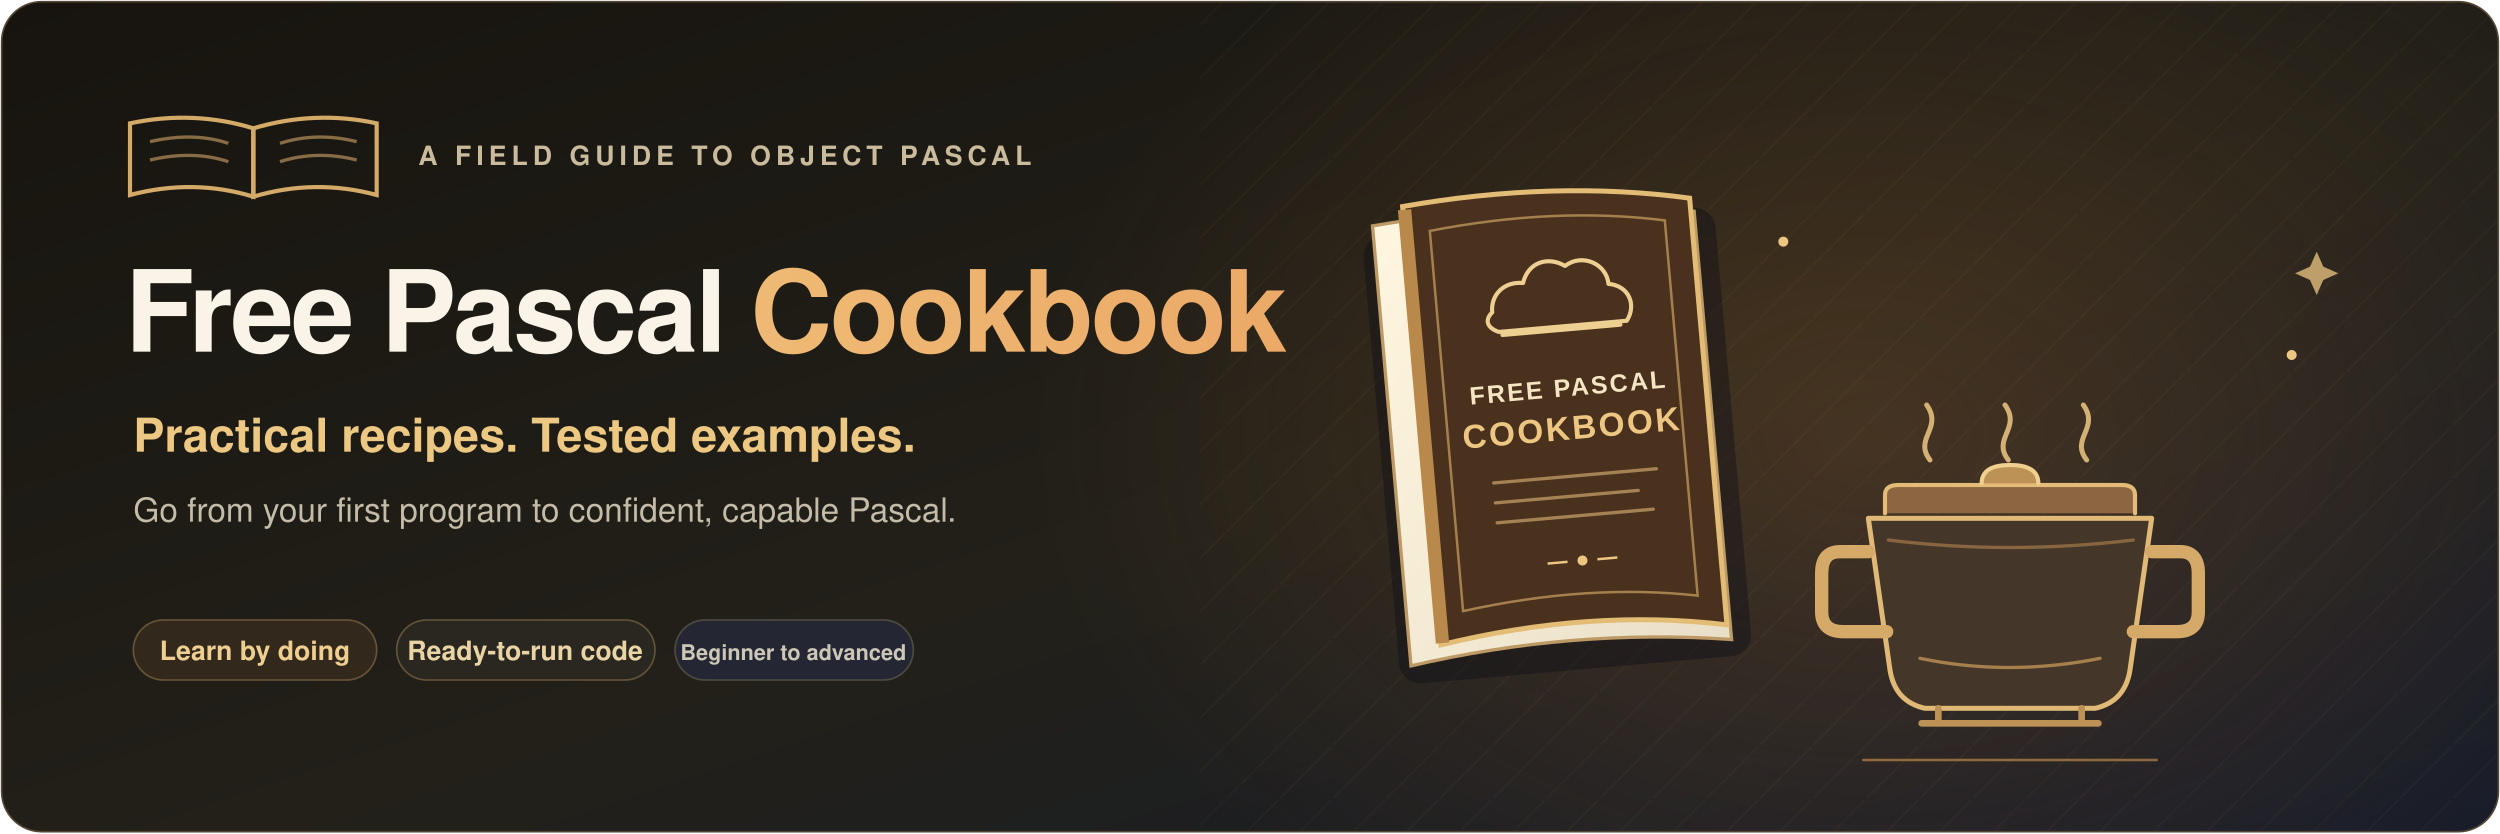
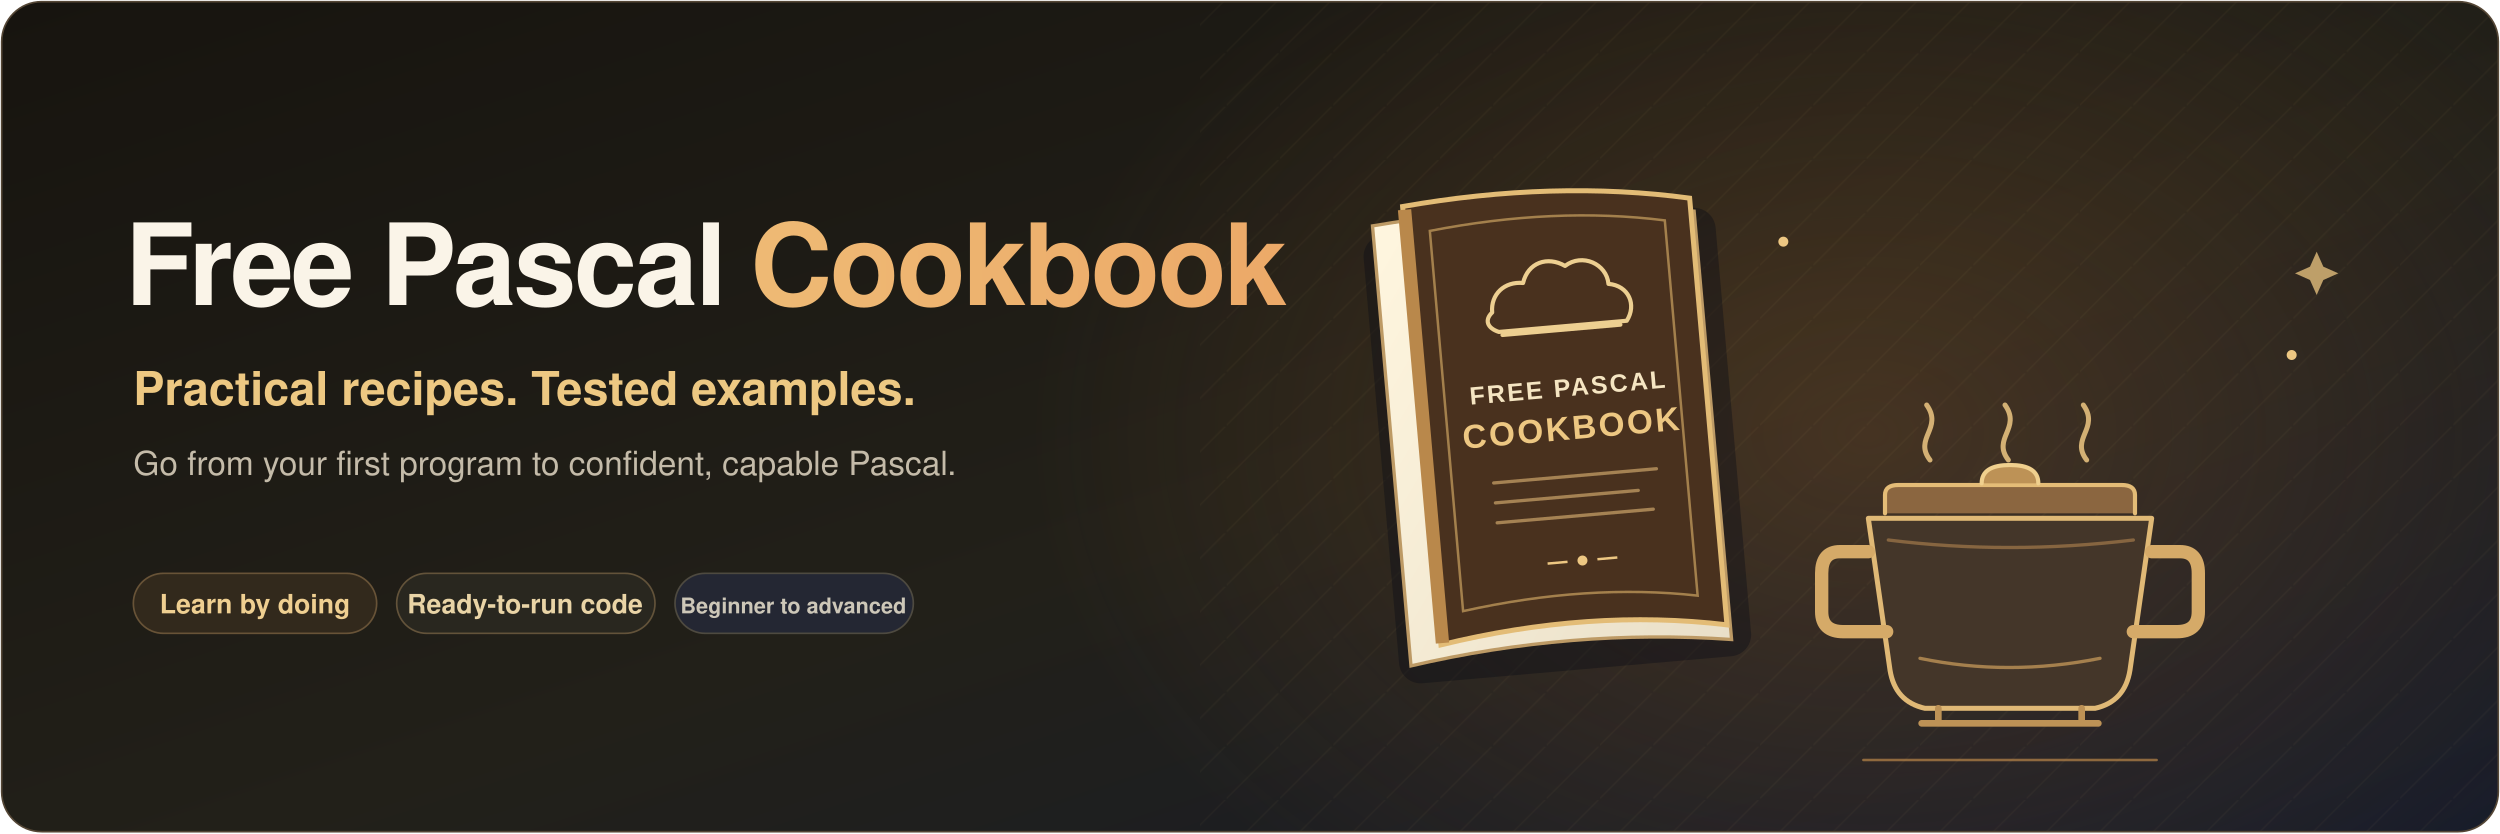
<svg xmlns="http://www.w3.org/2000/svg" width="1500" height="500" viewBox="0 0 1500 500" role="img" aria-labelledby="title desc">
  <defs>
    <linearGradient id="bg" x2="1" y2="1">
      <stop stop-color="#17140f" />
      <stop offset=".55" stop-color="#222019" />
      <stop offset="1" stop-color="#171c2a" />
    </linearGradient>
    <radialGradient id="glow">
      <stop stop-color="#a56832" stop-opacity=".28" />
      <stop offset="1" stop-color="#a56832" stop-opacity="0" />
    </radialGradient>
    <linearGradient id="gold" x2="1">
      <stop stop-color="#f1cd83" />
      <stop offset="1" stop-color="#eca968" />
    </linearGradient>
    <linearGradient id="page" x2="1" y2="1">
      <stop stop-color="#fff6df" />
      <stop offset="1" stop-color="#e9dfc8" />
    </linearGradient>
    <pattern id="grain" width="32" height="32" patternUnits="userSpaceOnUse">
      <path d="M0 31L31 0" stroke="#eacb8c" stroke-opacity=".035" />
    </pattern>
    <clipPath id="frame">
      <rect x="1" y="1" width="1498" height="498" rx="24" />
    </clipPath>
  </defs>
  <g clip-path="url(#frame)">
    <path fill="url(#bg)" d="M0 0H1500V500H0z" />
    <ellipse cx="1120" cy="260" rx="500" ry="360" fill="url(#glow)" />
    <path d="M720 0H1500V500H720z" fill="url(#grain)" />
  </g>
  <rect x="1" y="1" width="1498" height="498" rx="24" fill="none" stroke="#544635" />
-   <g font-family="Segoe UI, Helvetica, Arial, sans-serif">
-     <g transform="translate(78 68)">
-       <path d="M0 6Q38 -2 74 9V50Q38 39 0 49Z" fill="none" stroke="#d3aa68" stroke-width="2.5" />
-       <path d="M74 9Q111 -2 148 6V49Q111 39 74 50Z" fill="none" stroke="#d3aa68" stroke-width="2.5" />
-       <path d="M74 10V50" stroke="#d3aa68" stroke-width="2" />
-       <path d="M12 17Q38 11 59 18M12 28Q38 22 59 29M90 18Q112 11 136 17M90 29Q112 22 136 28" stroke="#886c45" stroke-width="2" fill="none" />
-       <text x="173" y="31" fill="#cabb9d" font-size="16" font-weight="600" letter-spacing="3">A FIELD GUIDE TO OBJECT PASCAL</text>
-     </g>
+   <g transform="translate(0 -28)" font-family="Segoe UI, Helvetica, Arial, sans-serif">
    <text x="75" y="211" fill="#faf4e8" font-size="68" font-weight="700" letter-spacing="-1.5">Free Pascal<tspan dx="14" fill="url(#gold)">Cookbook</tspan>
    </text>
    <text x="80" y="271" fill="#edc882" font-size="28" font-weight="600">Practical recipes. Tested examples.</text>
    <text x="80" y="313" fill="#c4bba9" font-size="20">Go from your first program to confident, capable Pascal.</text>
    <g transform="translate(80 372)" font-size="16" font-weight="600">
      <rect width="146" height="36" rx="18" fill="#32291c" stroke="#685337" />
      <text x="73" y="24" text-anchor="middle" fill="#efcf91">Learn by doing</text>
      <rect x="158" width="155" height="36" rx="18" fill="#29271f" stroke="#63533a" />
      <text x="235" y="24" text-anchor="middle" fill="#e9d4a6">Ready-to-run code</text>
      <rect x="325" width="143" height="36" rx="18" fill="#242733" stroke="#4e4a40" />
      <text x="396" y="24" text-anchor="middle" fill="#cdc7b8" font-size="13">Beginner to advanced</text>
    </g>
  </g>
  <g transform="translate(810 117) rotate(-5 105 135)">
    <rect x="17" y="17" width="212" height="270" rx="13" fill="#080b14" opacity=".38" />
    <path d="M24 11Q123 3 217 19V277Q122 262 24 276Z" fill="url(#page)" stroke="#bd9a65" stroke-width="2" />
    <path d="M43 1Q135 -7 215 11V268Q134 251 43 265Z" fill="#49311e" stroke="#e3bc76" stroke-width="3" />
    <path d="M44 3V264" stroke="#b9884b" stroke-width="8" />
    <path d="M58 17Q134 9 199 23V249Q134 236 58 246Z" fill="none" stroke="#c79e5f" stroke-opacity=".72" stroke-width="1.5" />
    <path d="M91 69C91 58 100 51 111 53C115 41 127 38 137 45C148 38 162 46 162 58C174 60 178 72 171 81H94C87 78 86 73 91 69Z" fill="none" stroke="#edcf91" stroke-width="2.5" stroke-linejoin="round" />
    <path d="M96 83H167" stroke="#edcf91" stroke-width="2.5" stroke-linecap="round" />
    <text x="132" y="123" text-anchor="middle" fill="#f5e5c2" font-family="Segoe UI, Arial, sans-serif" font-size="15" font-weight="700" letter-spacing="1.3">FREE PASCAL</text>
    <text x="132" y="149" text-anchor="middle" fill="#edc782" font-family="Segoe UI, Arial, sans-serif" font-size="20" font-weight="700" letter-spacing="1.5">COOKBOOK</text>
    <path d="M83 171H181M83 183H169M83 195H177" stroke="#bb9660" stroke-opacity=".8" stroke-width="2" stroke-linecap="round" />
    <circle cx="132" cy="222" r="3" fill="#edc782" />
    <path d="M111 222H123M141 222H153" stroke="#edc782" stroke-width="1.5" />
  </g>
  <g transform="translate(1084 276)" stroke-linecap="round" stroke-linejoin="round">
    <path d="M74 0C64 -13 82 -19 72 -33M121 0C111 -13 129 -19 119 -33M168 0C158 -13 176 -19 166 -33" fill="none" stroke="#edc782" stroke-width="3" opacity=".85" />
    <path d="M47 32V21Q47 15 55 15H189Q197 15 197 21V32" fill="#8b6640" stroke="#e4bc77" stroke-width="2.5" />
    <path d="M105 14Q105 3 122 3Q139 3 139 14" fill="#bd9256" stroke="#f0d08e" stroke-width="2.5" />
    <path d="M37 35H207L194 126Q191 145 173 149H71Q53 145 50 126Z" fill="#443629" stroke="#e0b976" stroke-width="3" />
    <path d="M49 48Q121 57 196 48" fill="none" stroke="#866540" stroke-width="2" />
    <path d="M37 55H20Q9 55 9 68V91Q9 103 22 103H48M207 55H224Q235 55 235 68V91Q235 103 222 103H196" fill="none" stroke="#d5aa68" stroke-width="8" />
    <path d="M68 119Q121 130 176 119" fill="none" stroke="#bd9256" stroke-width="2" opacity=".8" />
    <path d="M79 149V158M165 149V158M69 158H175" fill="none" stroke="#bd9256" stroke-width="4" />
    <path d="M34 180H210" fill="none" stroke="#c58d4b" stroke-width="1.5" opacity=".65" />
  </g>
  <g fill="#edc782">
    <circle cx="1070" cy="145" r="3" />
    <circle cx="1375" cy="213" r="3" />
    <path d="M1390 151L1394 160L1403 164L1394 168L1390 177L1386 168L1377 164L1386 160Z" opacity=".75" />
  </g>
</svg>
